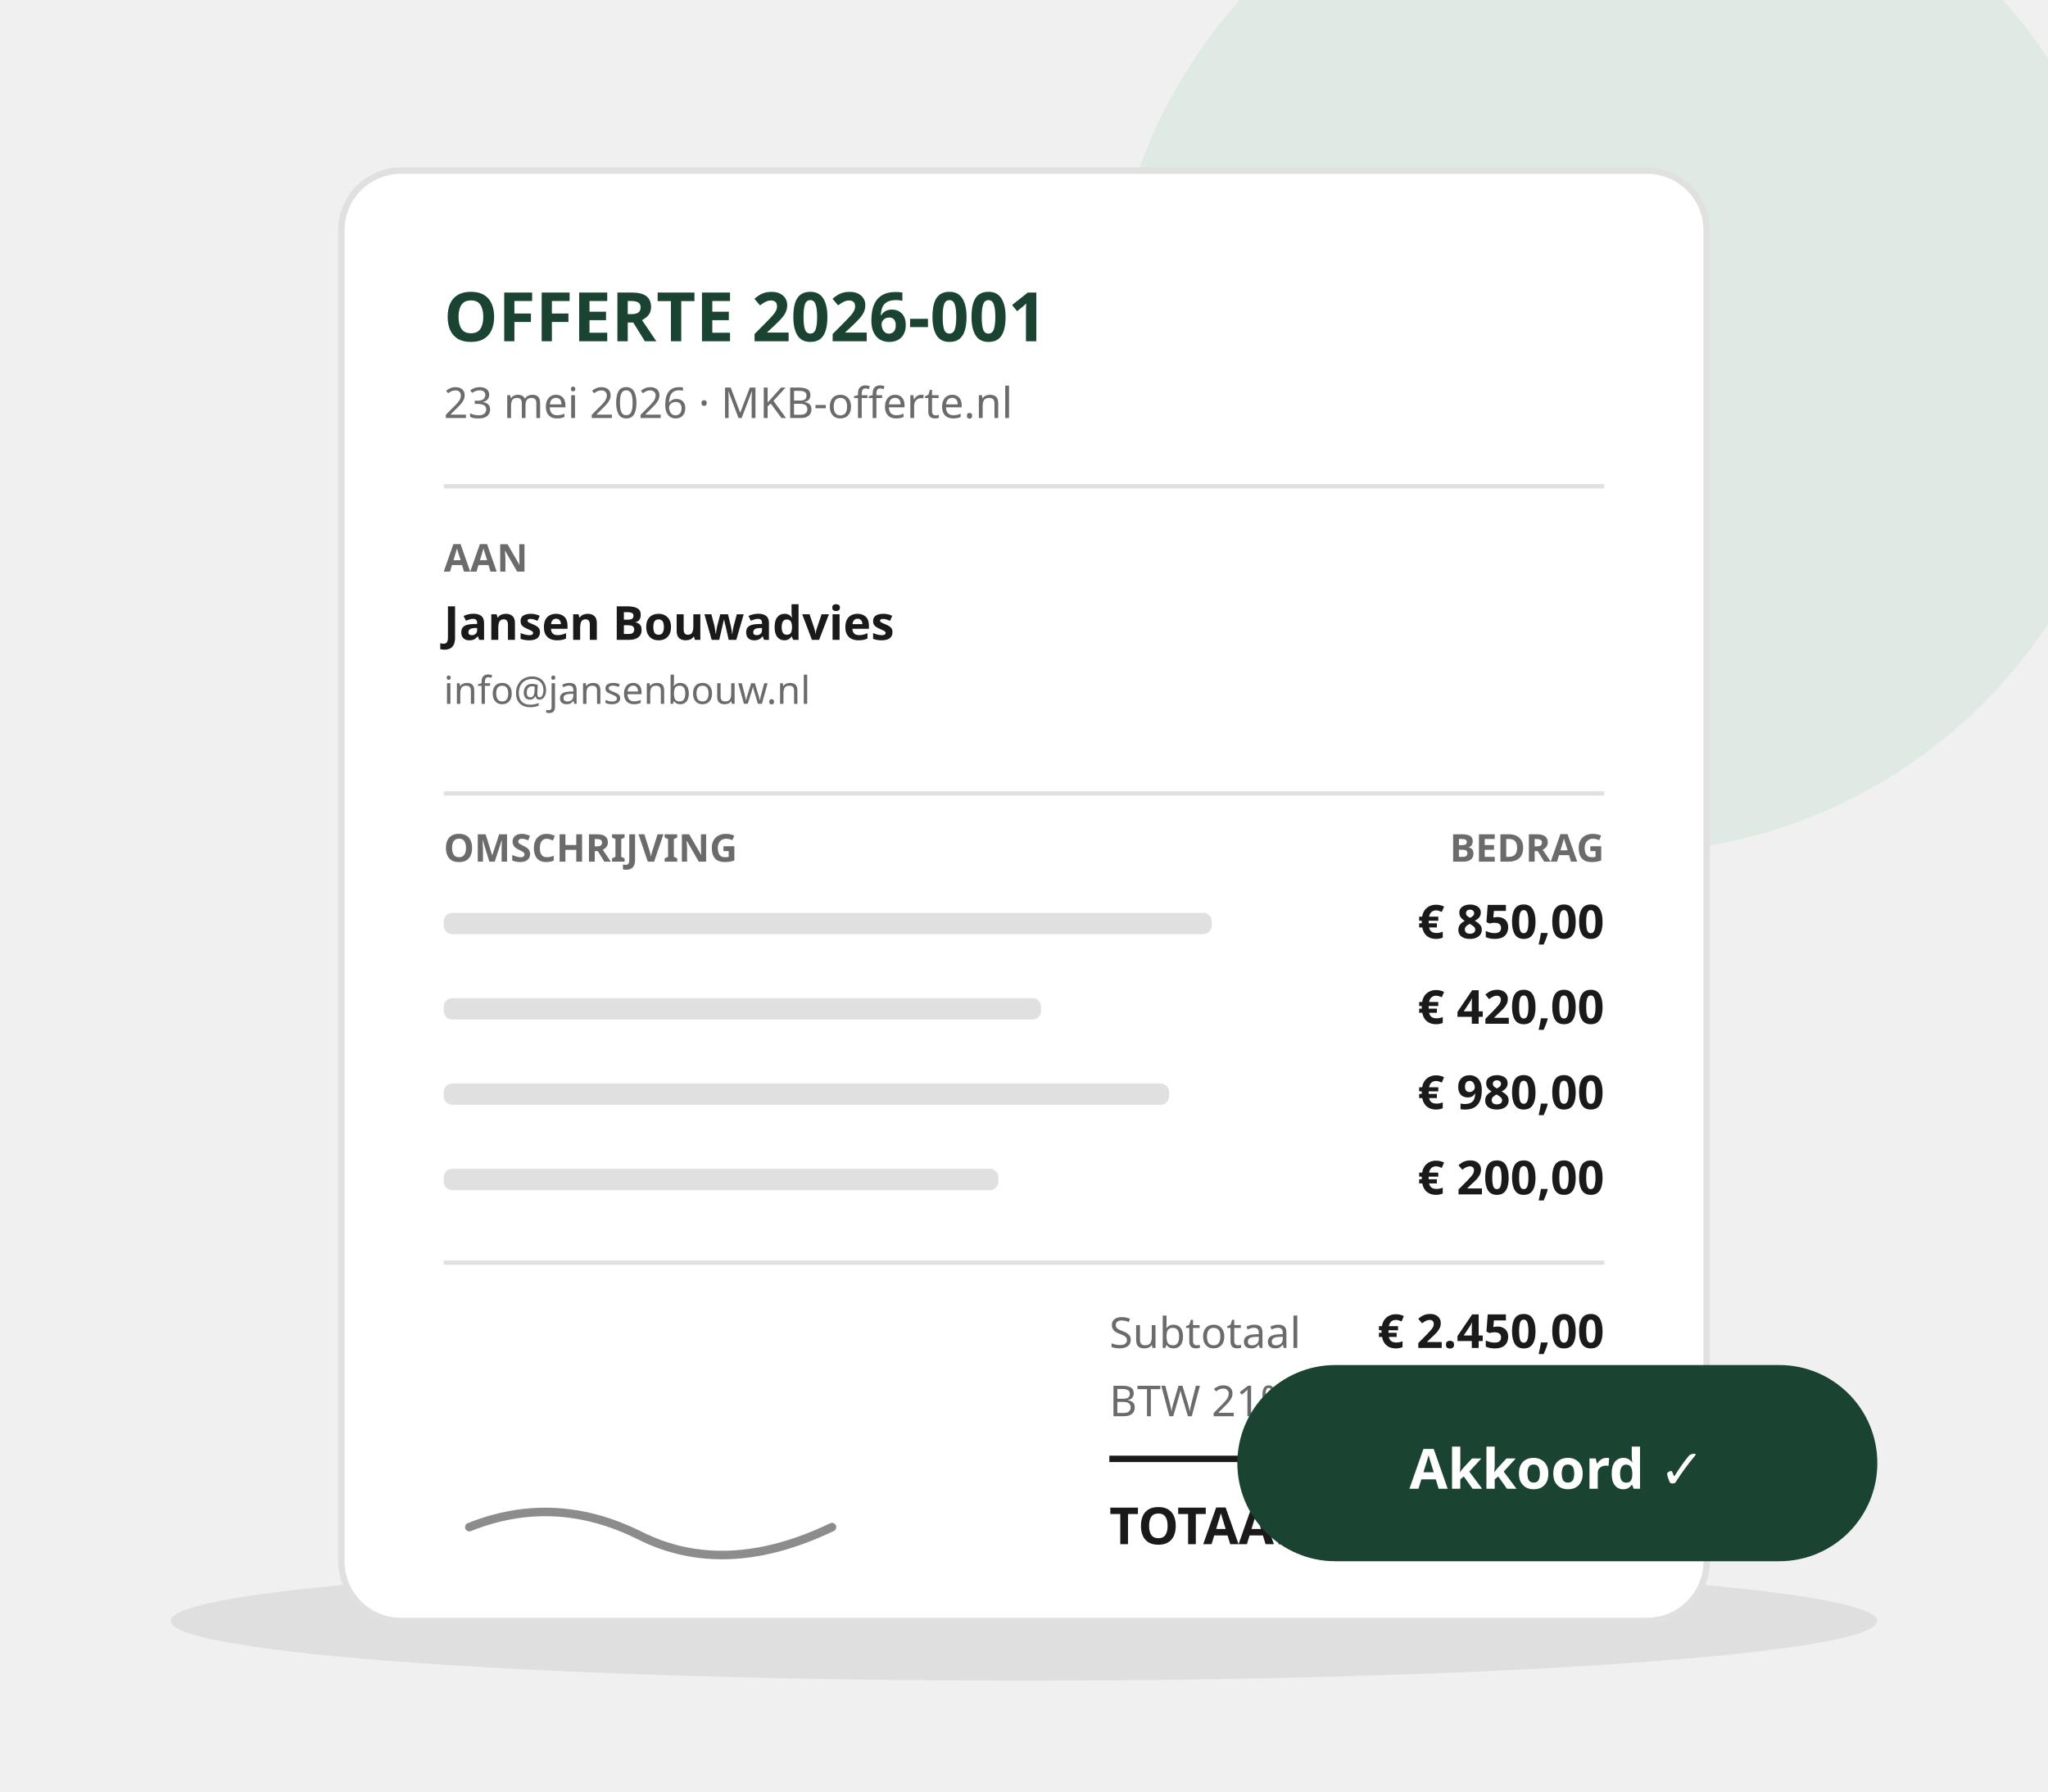
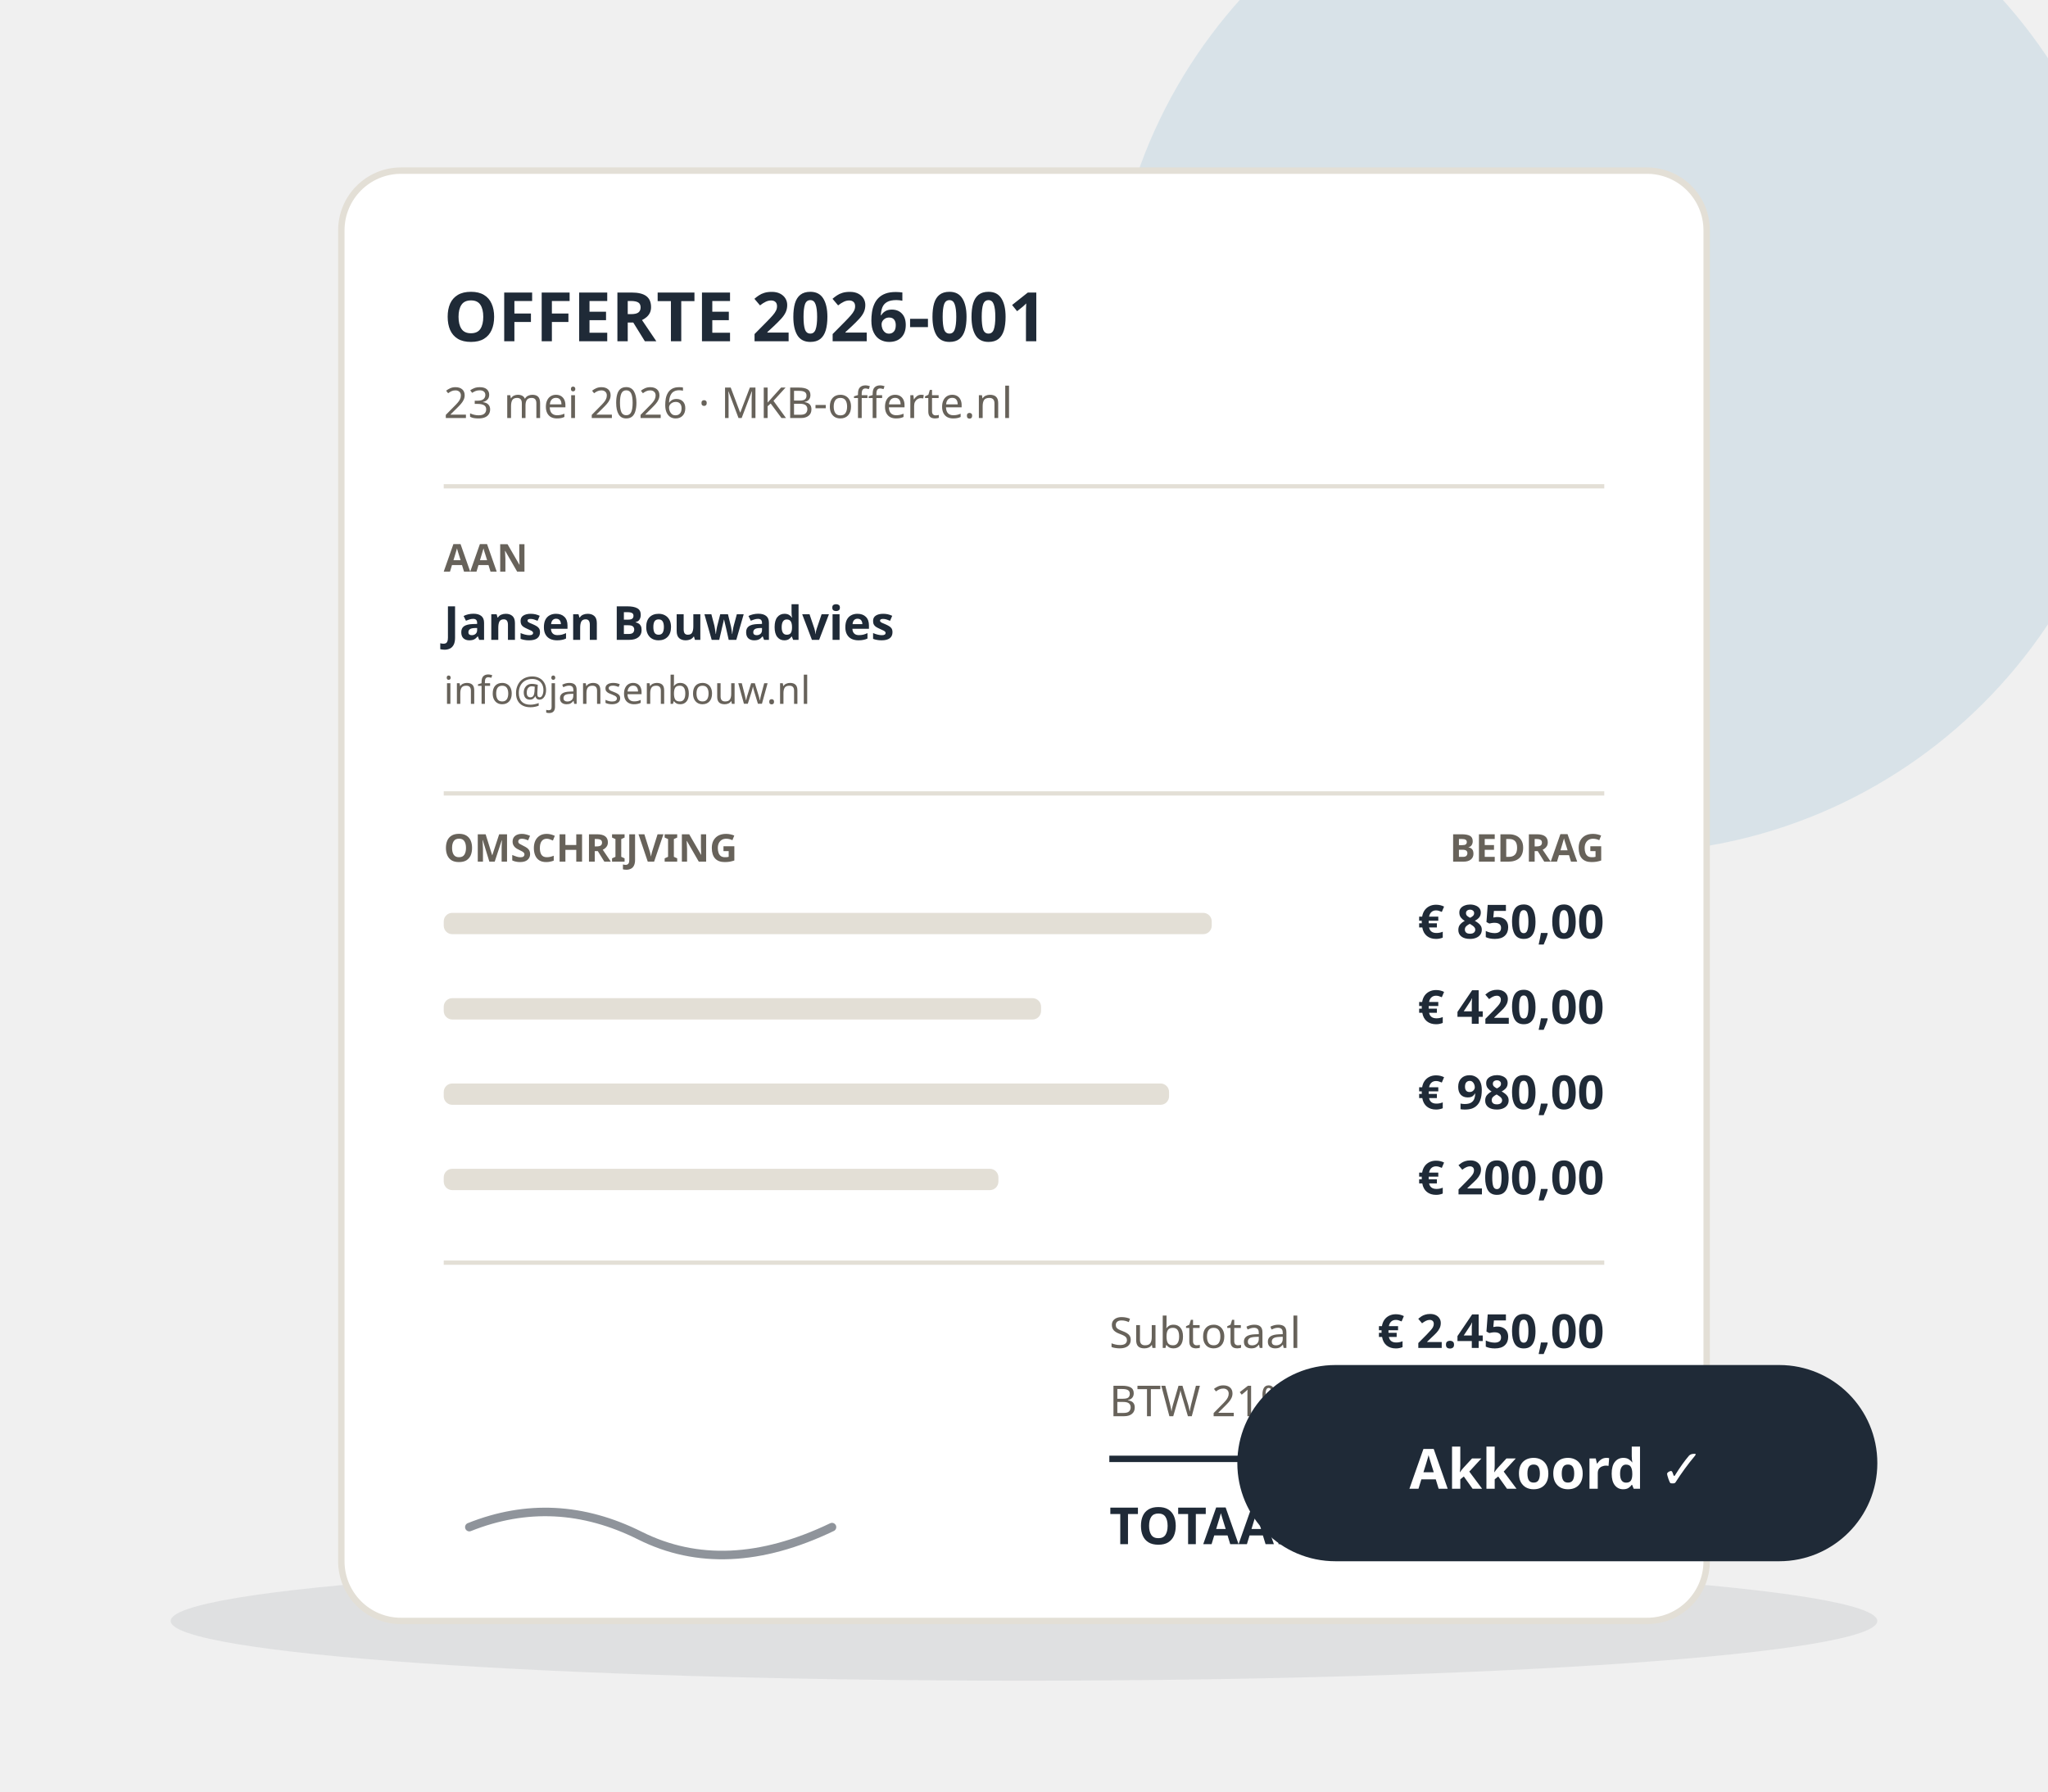
<svg xmlns="http://www.w3.org/2000/svg" viewBox="0 0 480 420" role="img" aria-label="MKB-offerte document mockup">
-   <ellipse cx="240" cy="380" rx="200" ry="14" fill="#1A1A1A" opacity="0.08" />
-   <ellipse cx="380" cy="80" rx="120" ry="120" fill="#52B788" opacity="0.10" />
+   <ellipse cx="240" cy="380" rx="200" ry="14" fill="#1F2A37" opacity="0.08" />
+   <ellipse cx="380" cy="80" rx="120" ry="120" fill="#006AA7" opacity="0.10" />
  <g transform="translate(80 40)">
-     <rect width="320" height="340" rx="14" fill="#FFFFFF" stroke="#E0E0E0" stroke-width="1.5" />
-     <text x="24" y="40" font-family="Montserrat, sans-serif" font-size="16" font-weight="800" fill="#1B4332">OFFERTE 2026-001</text>
-     <text x="24" y="58" font-family="Montserrat, sans-serif" font-size="10" fill="#6B6B6B">23 mei 2026 · MKB-offerte.nl</text>
-     <line x1="24" y1="74" x2="296" y2="74" stroke="#E0E0E0" stroke-width="1" />
-     <text x="24" y="94" font-family="Montserrat, sans-serif" font-size="9" font-weight="700" fill="#6B6B6B">AAN</text>
-     <text x="24" y="110" font-family="Montserrat, sans-serif" font-size="11" font-weight="700" fill="#1A1A1A">Jansen Bouwadvies</text>
-     <text x="24" y="125" font-family="Montserrat, sans-serif" font-size="9" fill="#6B6B6B">info@jansenbouw.nl</text>
-     <line x1="24" y1="146" x2="296" y2="146" stroke="#E0E0E0" stroke-width="1" />
-     <text x="24" y="162" font-family="Montserrat, sans-serif" font-size="9" font-weight="700" fill="#6B6B6B">OMSCHRIJVING</text>
-     <text x="296" y="162" text-anchor="end" font-family="Montserrat, sans-serif" font-size="9" font-weight="700" fill="#6B6B6B">BEDRAG</text>
-     <rect x="24" y="174" width="180" height="5" rx="2" fill="#E0E0E0" />
-     <text x="296" y="180" text-anchor="end" font-family="Montserrat, sans-serif" font-size="11" font-weight="600" fill="#1A1A1A">€   850,00</text>
-     <rect x="24" y="194" width="140" height="5" rx="2" fill="#E0E0E0" />
-     <text x="296" y="200" text-anchor="end" font-family="Montserrat, sans-serif" font-size="11" font-weight="600" fill="#1A1A1A">€   420,00</text>
-     <rect x="24" y="214" width="170" height="5" rx="2" fill="#E0E0E0" />
-     <text x="296" y="220" text-anchor="end" font-family="Montserrat, sans-serif" font-size="11" font-weight="600" fill="#1A1A1A">€   980,00</text>
-     <rect x="24" y="234" width="130" height="5" rx="2" fill="#E0E0E0" />
-     <text x="296" y="240" text-anchor="end" font-family="Montserrat, sans-serif" font-size="11" font-weight="600" fill="#1A1A1A">€   200,00</text>
-     <line x1="24" y1="256" x2="296" y2="256" stroke="#E0E0E0" stroke-width="1" />
-     <text x="180" y="276" font-family="Montserrat, sans-serif" font-size="10" fill="#6B6B6B">Subtotaal</text>
-     <text x="296" y="276" text-anchor="end" font-family="Montserrat, sans-serif" font-size="11" font-weight="600" fill="#1A1A1A">€ 2.450,00</text>
-     <text x="180" y="292" font-family="Montserrat, sans-serif" font-size="10" fill="#6B6B6B">BTW 21%</text>
-     <text x="296" y="292" text-anchor="end" font-family="Montserrat, sans-serif" font-size="11" font-weight="600" fill="#1A1A1A">€   514,50</text>
-     <line x1="180" y1="302" x2="296" y2="302" stroke="#1A1A1A" stroke-width="1.5" />
-     <text x="180" y="322" font-family="Montserrat, sans-serif" font-size="12" font-weight="800" fill="#1A1A1A">TOTAAL</text>
-     <text x="296" y="322" text-anchor="end" font-family="Montserrat, sans-serif" font-size="16" font-weight="800" fill="#E89940">€ 2.964,50</text>
+     <rect width="320" height="340" rx="14" fill="#FFFFFF" stroke="#E3DFD6" stroke-width="1.5" />
+     <text x="24" y="40" font-family="Manrope, sans-serif" font-size="16" font-weight="800" fill="#1F2A37">OFFERTE 2026-001</text>
+     <text x="24" y="58" font-family="Manrope, sans-serif" font-size="10" fill="#67625A">23 mei 2026 · MKB-offerte.nl</text>
+     <line x1="24" y1="74" x2="296" y2="74" stroke="#E3DFD6" stroke-width="1" />
+     <text x="24" y="94" font-family="Manrope, sans-serif" font-size="9" font-weight="700" fill="#67625A">AAN</text>
+     <text x="24" y="110" font-family="Manrope, sans-serif" font-size="11" font-weight="700" fill="#1F2A37">Jansen Bouwadvies</text>
+     <text x="24" y="125" font-family="Manrope, sans-serif" font-size="9" fill="#67625A">info@jansenbouw.nl</text>
+     <line x1="24" y1="146" x2="296" y2="146" stroke="#E3DFD6" stroke-width="1" />
+     <text x="24" y="162" font-family="Manrope, sans-serif" font-size="9" font-weight="700" fill="#67625A">OMSCHRIJVING</text>
+     <text x="296" y="162" text-anchor="end" font-family="Manrope, sans-serif" font-size="9" font-weight="700" fill="#67625A">BEDRAG</text>
+     <rect x="24" y="174" width="180" height="5" rx="2" fill="#E3DFD6" />
+     <text x="296" y="180" text-anchor="end" font-family="Manrope, sans-serif" font-size="11" font-weight="600" fill="#1F2A37">€   850,00</text>
+     <rect x="24" y="194" width="140" height="5" rx="2" fill="#E3DFD6" />
+     <text x="296" y="200" text-anchor="end" font-family="Manrope, sans-serif" font-size="11" font-weight="600" fill="#1F2A37">€   420,00</text>
+     <rect x="24" y="214" width="170" height="5" rx="2" fill="#E3DFD6" />
+     <text x="296" y="220" text-anchor="end" font-family="Manrope, sans-serif" font-size="11" font-weight="600" fill="#1F2A37">€   980,00</text>
+     <rect x="24" y="234" width="130" height="5" rx="2" fill="#E3DFD6" />
+     <text x="296" y="240" text-anchor="end" font-family="Manrope, sans-serif" font-size="11" font-weight="600" fill="#1F2A37">€   200,00</text>
+     <line x1="24" y1="256" x2="296" y2="256" stroke="#E3DFD6" stroke-width="1" />
+     <text x="180" y="276" font-family="Manrope, sans-serif" font-size="10" fill="#67625A">Subtotaal</text>
+     <text x="296" y="276" text-anchor="end" font-family="Manrope, sans-serif" font-size="11" font-weight="600" fill="#1F2A37">€ 2.450,00</text>
+     <text x="180" y="292" font-family="Manrope, sans-serif" font-size="10" fill="#67625A">BTW 21%</text>
+     <text x="296" y="292" text-anchor="end" font-family="Manrope, sans-serif" font-size="11" font-weight="600" fill="#1F2A37">€   514,50</text>
+     <line x1="180" y1="302" x2="296" y2="302" stroke="#1F2A37" stroke-width="1.5" />
+     <text x="180" y="322" font-family="Manrope, sans-serif" font-size="12" font-weight="800" fill="#1F2A37">TOTAAL</text>
+     <text x="296" y="322" text-anchor="end" font-family="Manrope, sans-serif" font-size="16" font-weight="800" fill="#FDC500">€ 2.964,50</text>
  </g>
  <g transform="translate(290 320)">
-     <rect width="150" height="46" rx="23" fill="#1B4332" />
-     <text x="75" y="29" text-anchor="middle" font-family="Montserrat, sans-serif" font-size="13" font-weight="700" fill="#FFFFFF">Akkoord ✓</text>
+     <rect width="150" height="46" rx="23" fill="#1F2A37" />
+     <text x="75" y="29" text-anchor="middle" font-family="Manrope, sans-serif" font-size="13" font-weight="700" fill="#FFFFFF">Akkoord ✓</text>
  </g>
-   <path d="M 110 358 Q 130 350 150 360 T 195 358" stroke="#1A1A1A" stroke-width="2" fill="none" stroke-linecap="round" opacity="0.5" />
+   <path d="M 110 358 Q 130 350 150 360 T 195 358" stroke="#1F2A37" stroke-width="2" fill="none" stroke-linecap="round" opacity="0.5" />
</svg>
